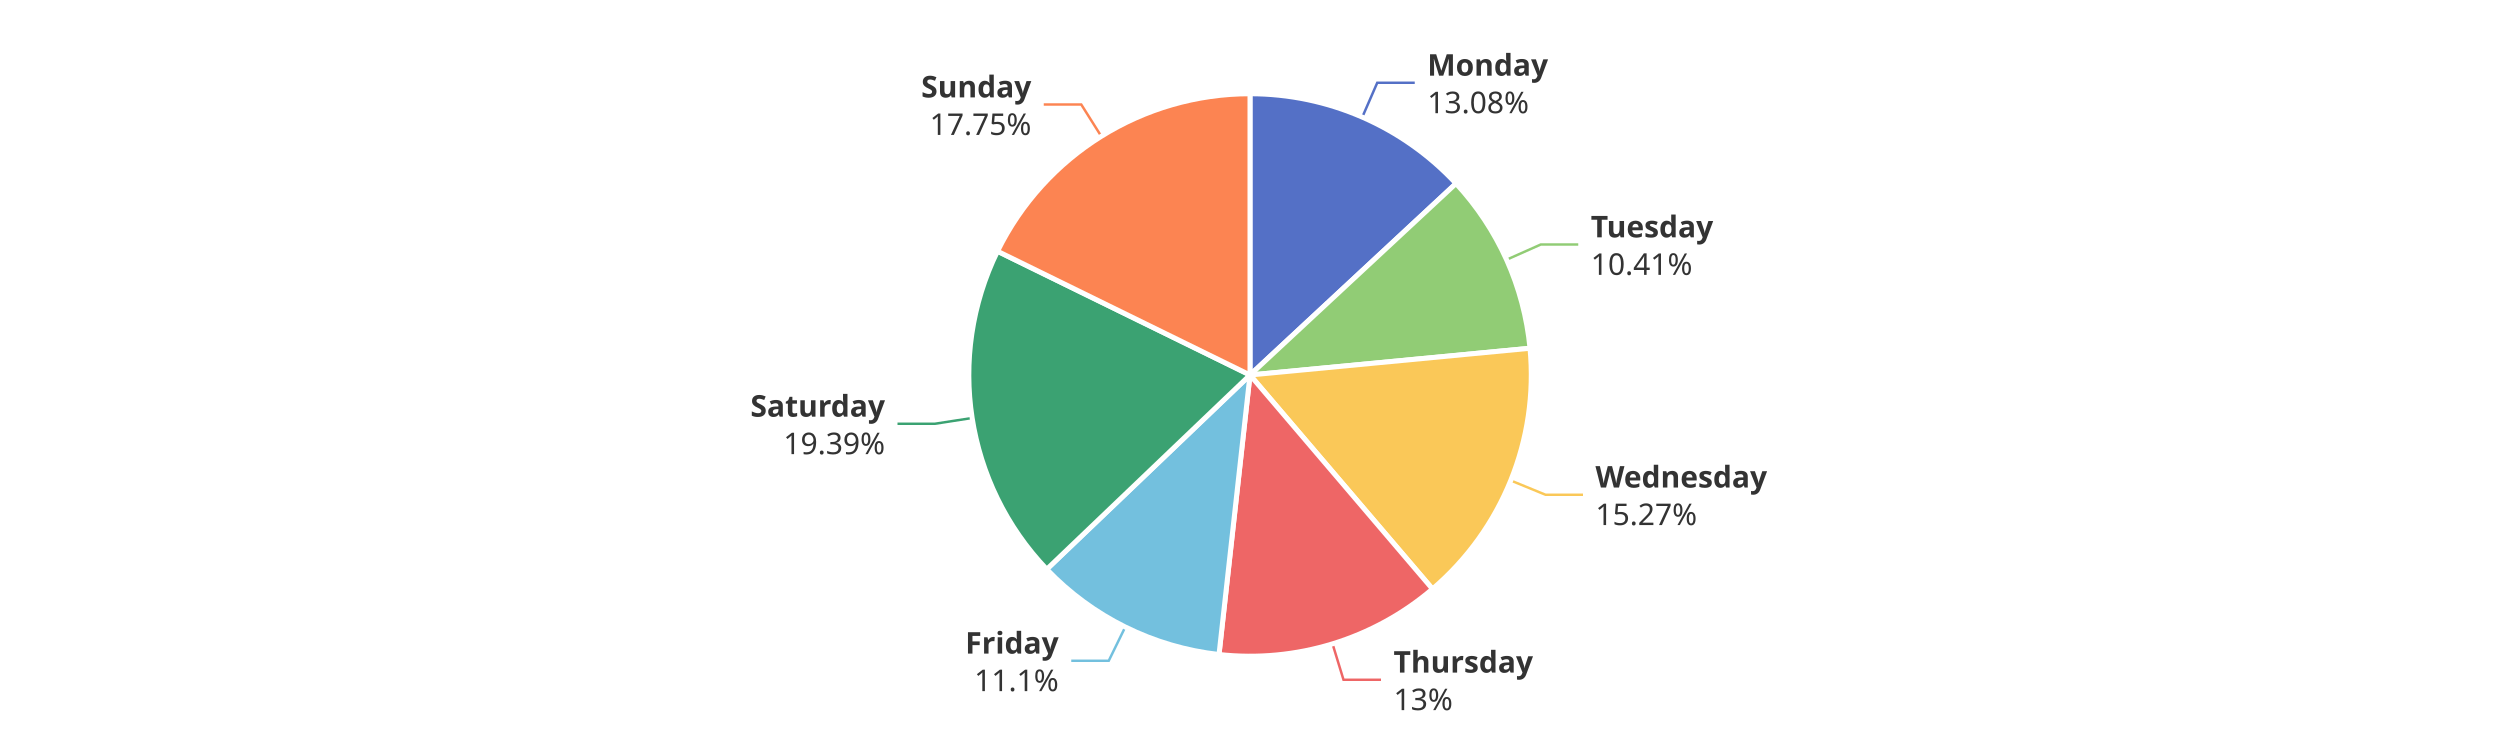
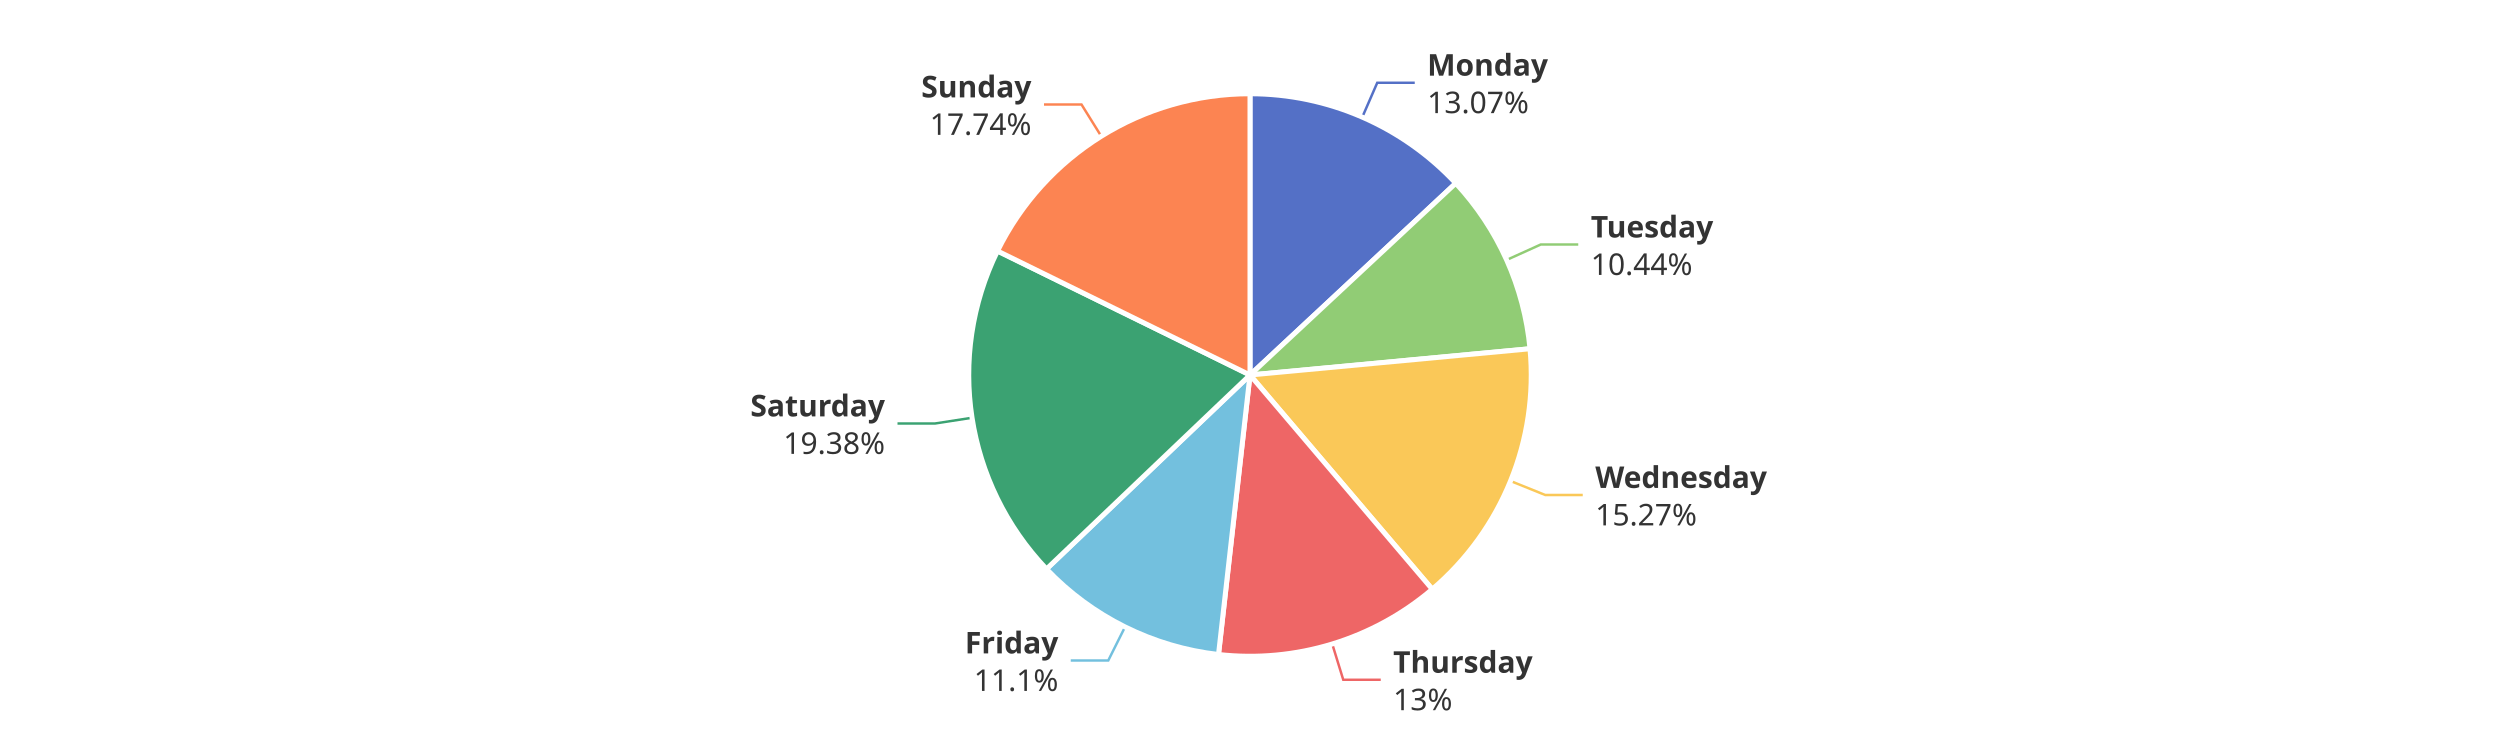
<svg xmlns="http://www.w3.org/2000/svg" width="1000" height="300" version="1.1" baseProfile="full" viewBox="0 0 1000 300">
  <rect width="1000" height="300" x="0" y="0" id="0" fill="#ffffff" />
  <polyline points="544.9 46.9 550.9 33.1 565.9 33.1" fill="none" stroke="#5470c6" />
-   <polyline points="602.6 103.9 616.3 97.8 631.3 97.8" fill="none" stroke="#91cc75" />
-   <polyline points="604.3 192.2 618.2 197.9 633.2 197.9" fill="none" stroke="#fac858" />
-   <polyline points="533 257.5 537.4 271.9 552.4 271.9" fill="none" stroke="#ee6666" />
-   <polyline points="450.1 250.8 443.5 264.3 428.5 264.3" fill="none" stroke="#73c0de" />
-   <polyline points="388.8 167.2 374 169.5 359 169.5" fill="none" stroke="#3ba272" />
-   <polyline points="440.5 54.5 432.5 41.8 417.5 41.8" fill="none" stroke="#fc8452" />
-   <path d="M500 37.5A112.5 112.5 0 0 1 582.4 73.4L500 150Z" fill="#5470c6" stroke="#fff" stroke-width="2" stroke-linejoin="round" />
-   <path d="M582.4 73.4A112.5 112.5 0 0 1 612 139.3L500 150Z" fill="#91cc75" stroke="#fff" stroke-width="2" stroke-linejoin="round" />
-   <path d="M612 139.3A112.5 112.5 0 0 1 573 235.6L500 150Z" fill="#fac858" stroke="#fff" stroke-width="2" stroke-linejoin="round" />
-   <path d="M573 235.6A112.5 112.5 0 0 1 487.6 261.8L500 150Z" fill="#ee6666" stroke="#fff" stroke-width="2" stroke-linejoin="round" />
-   <path d="M487.6 261.8A112.5 112.5 0 0 1 418.7 227.7L500 150Z" fill="#73c0de" stroke="#fff" stroke-width="2" stroke-linejoin="round" />
-   <path d="M418.7 227.7A112.5 112.5 0 0 1 399 100.5L500 150Z" fill="#3ba272" stroke="#fff" stroke-width="2" stroke-linejoin="round" />
-   <path d="M399 100.5A112.5 112.5 0 0 1 500 37.5L500 150Z" fill="#fc8452" stroke="#fff" stroke-width="2" stroke-linejoin="round" />
-   <path d="M0 -15l42.8 0l0 30l-42.8 0Z" transform="translate(570.9303 33.1139)" fill="none" />
-   <text dominant-baseline="central" text-anchor="start" style="font-size:12px;font-family:sans-serif;font-weight:bold;" y="-7.5" transform="translate(570.9303 33.1139)" fill="#333" stroke="rgb(255,255,255)" stroke-width="2" paint-order="stroke" stroke-miterlimit="2">Monday</text>
-   <text dominant-baseline="central" text-anchor="start" style="font-size:12px;font-family:sans-serif;" y="7.5" transform="translate(570.9303 33.1139)" fill="#333" stroke="rgb(255,255,255)" stroke-width="2" paint-order="stroke" stroke-miterlimit="2">13.08%</text>
-   <path d="M0 -15l46.2 0l0 30l-46.2 0Z" transform="translate(636.319 97.7876)" fill="none" />
-   <text dominant-baseline="central" text-anchor="start" style="font-size:12px;font-family:sans-serif;font-weight:bold;" y="-7.5" transform="translate(636.319 97.7876)" fill="#333" stroke="rgb(255,255,255)" stroke-width="2" paint-order="stroke" stroke-miterlimit="2">Tuesday</text>
-   <text dominant-baseline="central" text-anchor="start" style="font-size:12px;font-family:sans-serif;" y="7.5" transform="translate(636.319 97.7876)" fill="#333" stroke="rgb(255,255,255)" stroke-width="2" paint-order="stroke" stroke-miterlimit="2">10.41%</text>
-   <path d="M0 -15l63.6 0l0 30l-63.6 0Z" transform="translate(638.1742 197.8655)" fill="none" />
-   <text dominant-baseline="central" text-anchor="start" style="font-size:12px;font-family:sans-serif;font-weight:bold;" y="-7.5" transform="translate(638.1742 197.8655)" fill="#333" stroke="rgb(255,255,255)" stroke-width="2" paint-order="stroke" stroke-miterlimit="2">Wednesday</text>
-   <text dominant-baseline="central" text-anchor="start" style="font-size:12px;font-family:sans-serif;" y="7.5" transform="translate(638.1742 197.8655)" fill="#333" stroke="rgb(255,255,255)" stroke-width="2" paint-order="stroke" stroke-miterlimit="2">15.27%</text>
-   <path d="M0 -15l50.2 0l0 30l-50.2 0Z" transform="translate(557.4136 271.8871)" fill="none" />
-   <text dominant-baseline="central" text-anchor="start" style="font-size:12px;font-family:sans-serif;font-weight:bold;" y="-7.5" transform="translate(557.4136 271.8871)" fill="#333" stroke="rgb(255,255,255)" stroke-width="2" paint-order="stroke" stroke-miterlimit="2">Thursday</text>
-   <text dominant-baseline="central" text-anchor="start" style="font-size:12px;font-family:sans-serif;" y="7.5" transform="translate(557.4136 271.8871)" fill="#333" stroke="rgb(255,255,255)" stroke-width="2" paint-order="stroke" stroke-miterlimit="2">13%</text>
-   <path d="M-34.2 -15l34.2 0l0 30l-34.2 0Z" transform="translate(423.4765 264.2862)" fill="none" />
-   <text dominant-baseline="central" text-anchor="end" style="font-size:12px;font-family:sans-serif;font-weight:bold;" y="-7.5" transform="translate(423.4765 264.2862)" fill="#333" stroke="rgb(255,255,255)" stroke-width="2" paint-order="stroke" stroke-miterlimit="2">Friday</text>
-   <text dominant-baseline="central" text-anchor="end" style="font-size:12px;font-family:sans-serif;" y="7.5" transform="translate(423.4765 264.2862)" fill="#333" stroke="rgb(255,255,255)" stroke-width="2" paint-order="stroke" stroke-miterlimit="2">11.1%</text>
-   <path d="M-48.2 -15l48.2 0l0 30l-48.2 0Z" transform="translate(354.0016 169.5101)" fill="none" />
-   <text dominant-baseline="central" text-anchor="end" style="font-size:12px;font-family:sans-serif;font-weight:bold;" y="-7.5" transform="translate(354.0016 169.5101)" fill="#333" stroke="rgb(255,255,255)" stroke-width="2" paint-order="stroke" stroke-miterlimit="2">Saturday</text>
-   <text dominant-baseline="central" text-anchor="end" style="font-size:12px;font-family:sans-serif;" y="7.5" transform="translate(354.0016 169.5101)" fill="#333" stroke="rgb(255,255,255)" stroke-width="2" paint-order="stroke" stroke-miterlimit="2">19.39%</text>
-   <path d="M-40.9 -15l40.9 0l0 30l-40.9 0Z" transform="translate(412.5297 41.8149)" fill="none" />
-   <text dominant-baseline="central" text-anchor="end" style="font-size:12px;font-family:sans-serif;font-weight:bold;" y="-7.5" transform="translate(412.5297 41.8149)" fill="#333" stroke="rgb(255,255,255)" stroke-width="2" paint-order="stroke" stroke-miterlimit="2">Sunday</text>
-   <text dominant-baseline="central" text-anchor="end" style="font-size:12px;font-family:sans-serif;" y="7.5" transform="translate(412.5297 41.8149)" fill="#333" stroke="rgb(255,255,255)" stroke-width="2" paint-order="stroke" stroke-miterlimit="2">17.75%</text>
+   <polyline points="602.6 104 616.3 97.8 631.3 97.8" fill="none" stroke="#91cc75" />
+   <polyline points="604.2 192.4 618.1 198 633.1 198" fill="none" stroke="#fac858" />
+   <polyline points="532.9 257.6 537.3 271.9 552.3 271.9" fill="none" stroke="#ee6666" />
+   <polyline points="450 250.8 443.3 264.2 428.3 264.2" fill="none" stroke="#73c0de" />
+   <polyline points="388.8 167.1 374 169.4 359 169.4" fill="none" stroke="#3ba272" />
+   <polyline points="440.5 54.5 432.6 41.8 417.6 41.8" fill="none" stroke="#fc8452" />
+   <path d="M500 37.5A112.5 112.5 0 0 1 582.3 73.3L500 150Z" fill="#5470c6" stroke="#fff" stroke-width="2" stroke-linejoin="round" />
+   <path d="M582.3 73.3A112.5 112.5 0 0 1 612 139.5L500 150Z" fill="#91cc75" stroke="#fff" stroke-width="2" stroke-linejoin="round" />
+   <path d="M612 139.5A112.5 112.5 0 0 1 572.9 235.7L500 150Z" fill="#fac858" stroke="#fff" stroke-width="2" stroke-linejoin="round" />
+   <path d="M572.9 235.7A112.5 112.5 0 0 1 487.4 261.8L500 150Z" fill="#ee6666" stroke="#fff" stroke-width="2" stroke-linejoin="round" />
+   <path d="M487.4 261.8A112.5 112.5 0 0 1 418.6 227.6L500 150Z" fill="#73c0de" stroke="#fff" stroke-width="2" stroke-linejoin="round" />
+   <path d="M418.6 227.6A112.5 112.5 0 0 1 399 100.4L500 150Z" fill="#3ba272" stroke="#fff" stroke-width="2" stroke-linejoin="round" />
+   <path d="M399 100.4A112.5 112.5 0 0 1 500 37.5L500 150Z" fill="#fc8452" stroke="#fff" stroke-width="2" stroke-linejoin="round" />
+   <path d="M0 -15l42.8 0l0 30l-42.8 0Z" transform="translate(570.8936 33.0979)" fill="none" />
+   <text dominant-baseline="central" text-anchor="start" style="font-size:12px;font-family:sans-serif;font-weight:bold;" y="-7.5" transform="translate(570.8936 33.0979)" fill="#333" stroke="rgb(255,255,255)" stroke-width="2" paint-order="stroke" stroke-miterlimit="2">Monday</text>
+   <text dominant-baseline="central" text-anchor="start" style="font-size:12px;font-family:sans-serif;" y="7.5" transform="translate(570.8936 33.0979)" fill="#333" stroke="rgb(255,255,255)" stroke-width="2" paint-order="stroke" stroke-miterlimit="2">13.07%</text>
+   <path d="M0 -15l46.2 0l0 30l-46.2 0Z" transform="translate(636.3354 97.8241)" fill="none" />
+   <text dominant-baseline="central" text-anchor="start" style="font-size:12px;font-family:sans-serif;font-weight:bold;" y="-7.5" transform="translate(636.3354 97.8241)" fill="#333" stroke="rgb(255,255,255)" stroke-width="2" paint-order="stroke" stroke-miterlimit="2">Tuesday</text>
+   <text dominant-baseline="central" text-anchor="start" style="font-size:12px;font-family:sans-serif;" y="7.5" transform="translate(636.3354 97.8241)" fill="#333" stroke="rgb(255,255,255)" stroke-width="2" paint-order="stroke" stroke-miterlimit="2">10.44%</text>
+   <path d="M0 -15l63.6 0l0 30l-63.6 0Z" transform="translate(638.114 198.0139)" fill="none" />
+   <text dominant-baseline="central" text-anchor="start" style="font-size:12px;font-family:sans-serif;font-weight:bold;" y="-7.5" transform="translate(638.114 198.0139)" fill="#333" stroke="rgb(255,255,255)" stroke-width="2" paint-order="stroke" stroke-miterlimit="2">Wednesday</text>
+   <text dominant-baseline="central" text-anchor="start" style="font-size:12px;font-family:sans-serif;" y="7.5" transform="translate(638.114 198.0139)" fill="#333" stroke="rgb(255,255,255)" stroke-width="2" paint-order="stroke" stroke-miterlimit="2">15.27%</text>
+   <path d="M0 -15l50.2 0l0 30l-50.2 0Z" transform="translate(557.2604 271.9341)" fill="none" />
+   <text dominant-baseline="central" text-anchor="start" style="font-size:12px;font-family:sans-serif;font-weight:bold;" y="-7.5" transform="translate(557.2604 271.9341)" fill="#333" stroke="rgb(255,255,255)" stroke-width="2" paint-order="stroke" stroke-miterlimit="2">Thursday</text>
+   <text dominant-baseline="central" text-anchor="start" style="font-size:12px;font-family:sans-serif;" y="7.5" transform="translate(557.2604 271.9341)" fill="#333" stroke="rgb(255,255,255)" stroke-width="2" paint-order="stroke" stroke-miterlimit="2">13%</text>
+   <path d="M-34.2 -15l34.2 0l0 30l-34.2 0Z" transform="translate(423.3329 264.2151)" fill="none" />
+   <text dominant-baseline="central" text-anchor="end" style="font-size:12px;font-family:sans-serif;font-weight:bold;" y="-7.5" transform="translate(423.3329 264.2151)" fill="#333" stroke="rgb(255,255,255)" stroke-width="2" paint-order="stroke" stroke-miterlimit="2">Friday</text>
+   <text dominant-baseline="central" text-anchor="end" style="font-size:12px;font-family:sans-serif;" y="7.5" transform="translate(423.3329 264.2151)" fill="#333" stroke="rgb(255,255,255)" stroke-width="2" paint-order="stroke" stroke-miterlimit="2">11.1%</text>
+   <path d="M-48.2 -15l48.2 0l0 30l-48.2 0Z" transform="translate(353.9832 169.3913)" fill="none" />
+   <text dominant-baseline="central" text-anchor="end" style="font-size:12px;font-family:sans-serif;font-weight:bold;" y="-7.5" transform="translate(353.9832 169.3913)" fill="#333" stroke="rgb(255,255,255)" stroke-width="2" paint-order="stroke" stroke-miterlimit="2">Saturday</text>
+   <text dominant-baseline="central" text-anchor="end" style="font-size:12px;font-family:sans-serif;" y="7.5" transform="translate(353.9832 169.3913)" fill="#333" stroke="rgb(255,255,255)" stroke-width="2" paint-order="stroke" stroke-miterlimit="2">19.38%</text>
+   <path d="M-40.9 -15l40.9 0l0 30l-40.9 0Z" transform="translate(412.5637 41.7938)" fill="none" />
+   <text dominant-baseline="central" text-anchor="end" style="font-size:12px;font-family:sans-serif;font-weight:bold;" y="-7.5" transform="translate(412.5637 41.7938)" fill="#333" stroke="rgb(255,255,255)" stroke-width="2" paint-order="stroke" stroke-miterlimit="2">Sunday</text>
+   <text dominant-baseline="central" text-anchor="end" style="font-size:12px;font-family:sans-serif;" y="7.5" transform="translate(412.5637 41.7938)" fill="#333" stroke="rgb(255,255,255)" stroke-width="2" paint-order="stroke" stroke-miterlimit="2">17.74%</text>
</svg>
